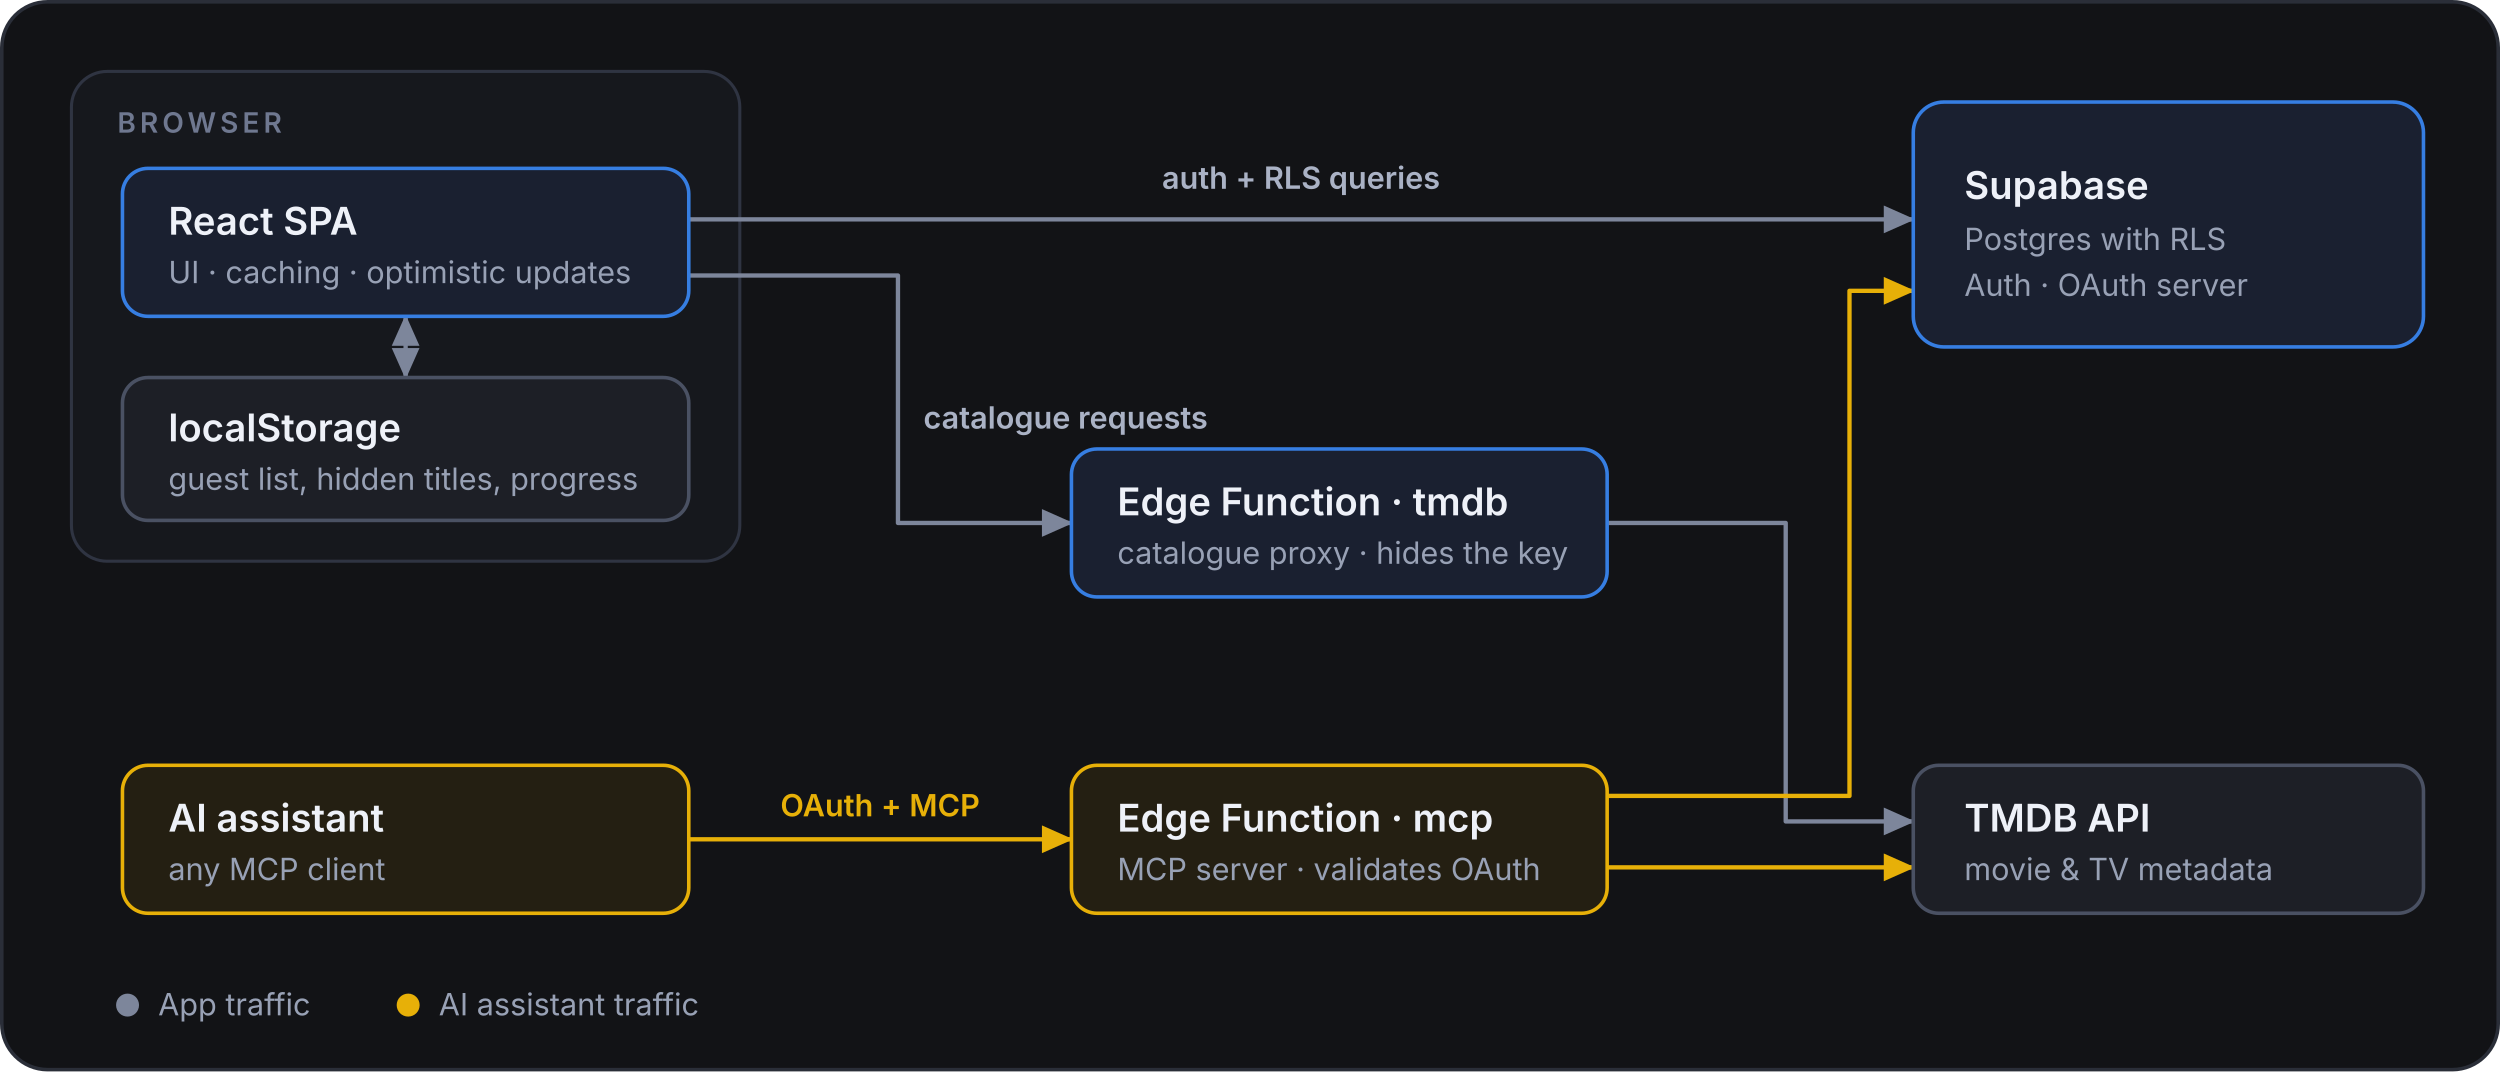
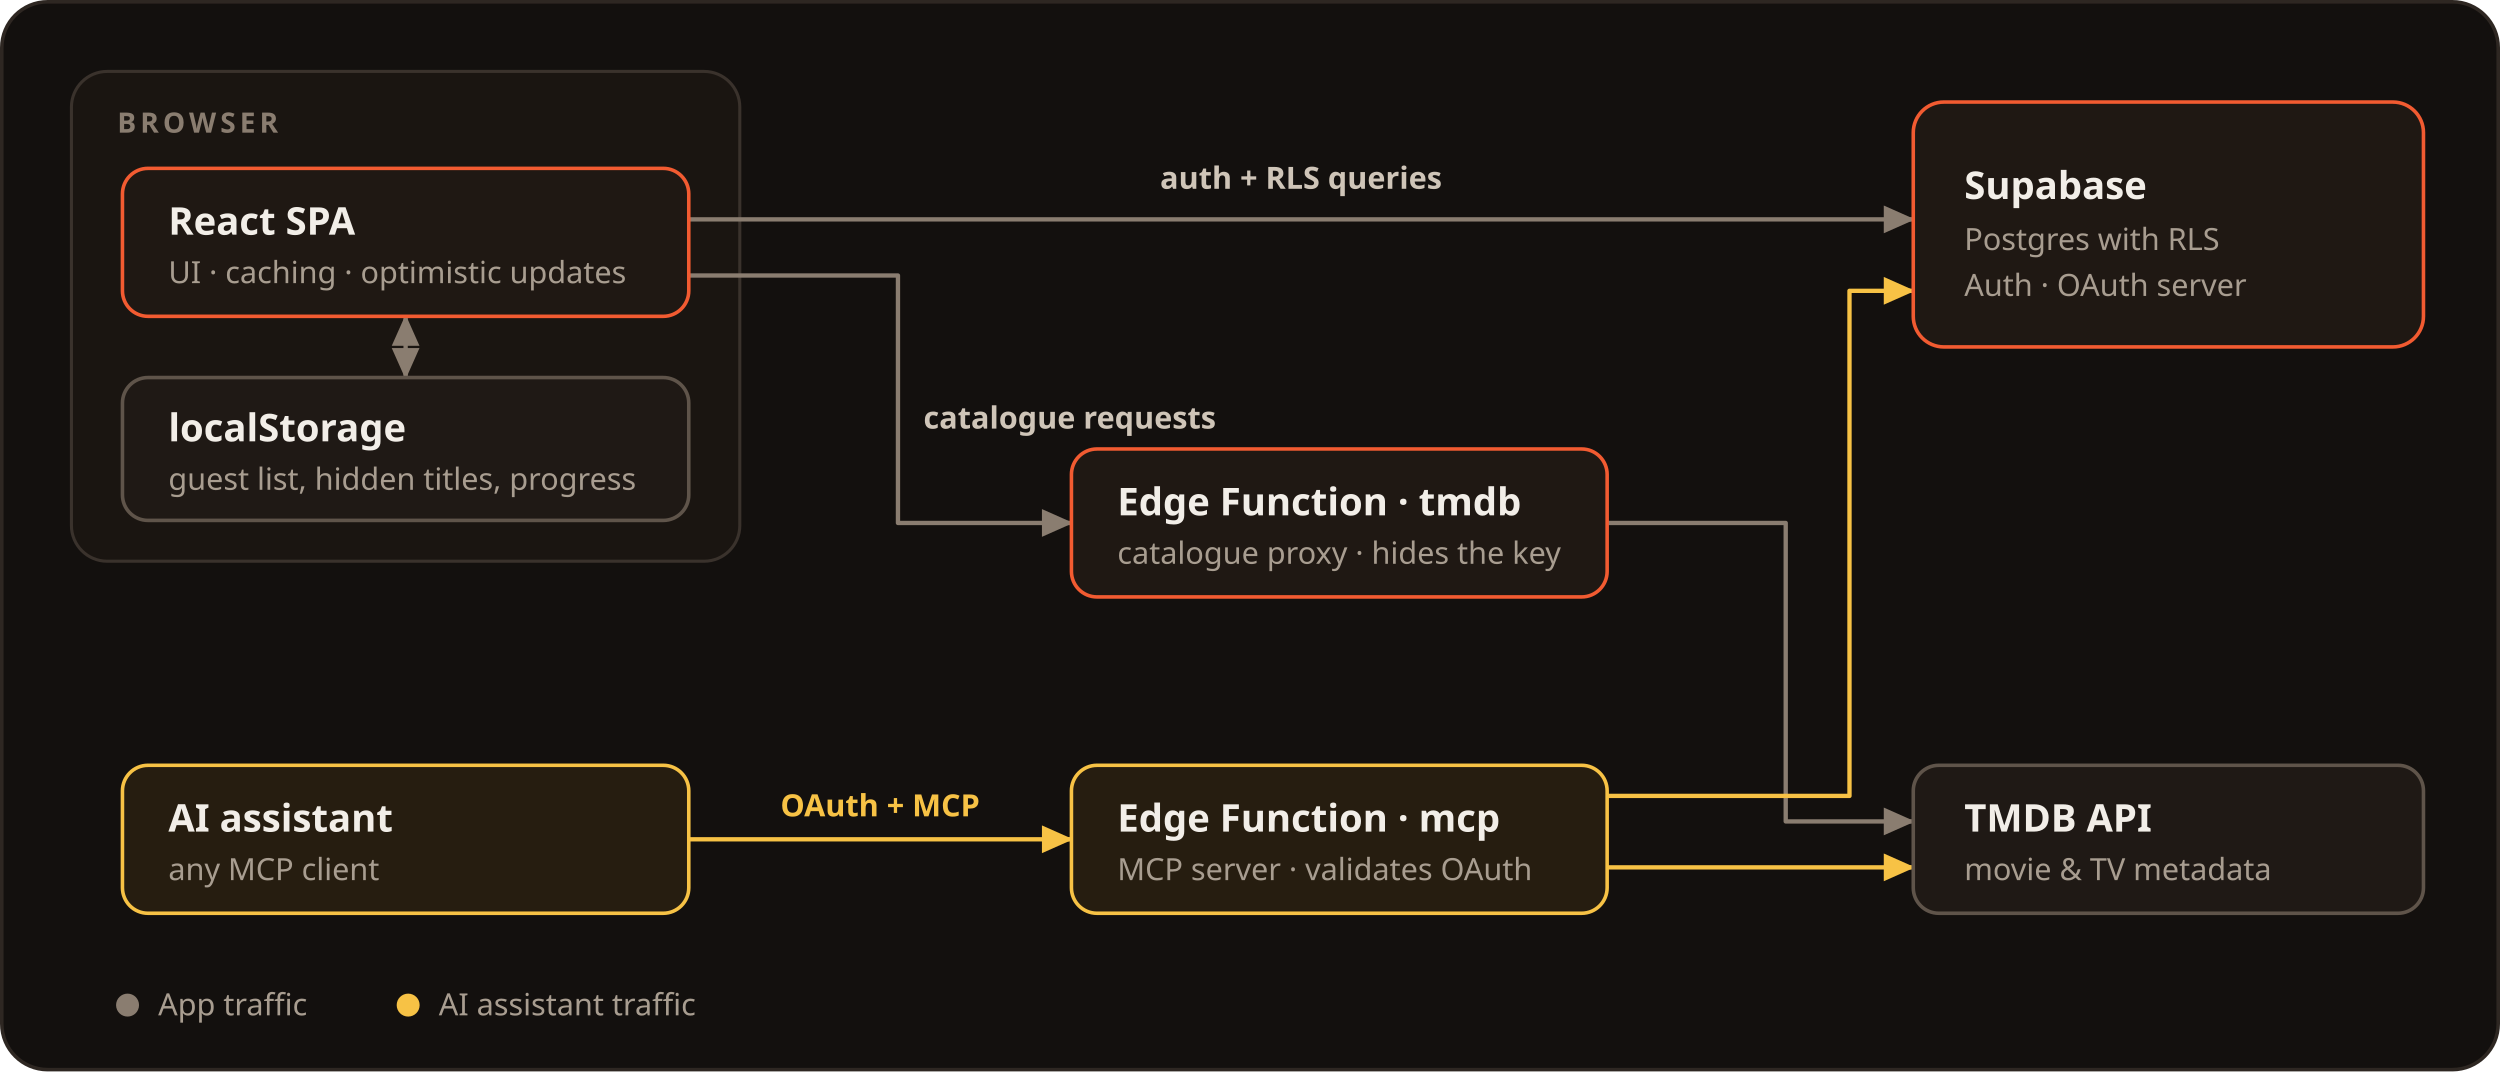
<svg xmlns="http://www.w3.org/2000/svg" width="980" height="420" viewBox="0 0 980 420">
  <style>
- svg{display:block;font-family:Inter,sans-serif}
- .t{font-size:15px;font-weight:600;fill:#eef1f8}
- .s{font-size:12px;fill:#98a1b5}
- .g{font-size:11px;font-weight:600;letter-spacing:1.6px;fill:#6f7890}
- .l{font-size:12px;font-weight:600;paint-order:stroke;stroke:#121316;stroke-width:7px;stroke-linejoin:round}
- .box{fill:#1a2030;stroke:#367EE2;stroke-width:1.4}
- .ext{fill:#1d1f26;stroke:#4a5163;stroke-width:1.4}
- .mcp{fill:#241f12;stroke:#E7B008;stroke-width:1.4}
- .e{fill:none;stroke:#7d869b;stroke-width:1.7;stroke-linejoin:round}
- .a{fill:none;stroke:#E7B008;stroke-width:1.7;stroke-linejoin:round}
+ svg{display:block;font-family:'Instrument Sans Variable','Instrument Sans',sans-serif}
+ .t{font-size:15px;font-weight:600;fill:#f2eee8}
+ .s{font-size:12px;fill:#a89d90}
+ .g{font-size:11px;font-weight:600;letter-spacing:1.6px;fill:#8a7d70}
+ .l{font-size:12px;font-weight:600;paint-order:stroke;stroke:#13100e;stroke-width:7px;stroke-linejoin:round}
+ .box{fill:#1f1813;stroke:#f25b31;stroke-width:1.4}
+ .ext{fill:#1f1915;stroke:#5f544a;stroke-width:1.4}
+ .mcp{fill:#261d10;stroke:#f7c245;stroke-width:1.4}
+ .e{fill:none;stroke:#8a7d70;stroke-width:1.7;stroke-linejoin:round}
+ .a{fill:none;stroke:#f7c245;stroke-width:1.7;stroke-linejoin:round}
</style>
  <defs>
    <marker id="mg" viewBox="0 0 10 10" refX="8.5" refY="5" markerWidth="8" markerHeight="8" orient="auto-start-reverse">
-       <path d="M0,1 L9,5 L0,9 z" fill="#7d869b" />
+       <path d="M0,1 L9,5 L0,9 z" fill="#8a7d70" />
    </marker>
    <marker id="ma" viewBox="0 0 10 10" refX="8.5" refY="5" markerWidth="8" markerHeight="8" orient="auto-start-reverse">
-       <path d="M0,1 L9,5 L0,9 z" fill="#E7B008" />
+       <path d="M0,1 L9,5 L0,9 z" fill="#f7c245" />
    </marker>
  </defs>
-   <rect x="0.7" y="0.7" width="978.6" height="418.6" rx="18" fill="#121316" stroke="#2a2e38" stroke-width="1.4" />
-   <rect x="28" y="28" width="262" height="192" rx="14" fill="#16181d" stroke="#2f3442" stroke-width="1.2" />
+   <rect x="0.7" y="0.7" width="978.6" height="418.6" rx="18" fill="#13100e" stroke="#2e2722" stroke-width="1.4" />
+   <rect x="28" y="28" width="262" height="192" rx="14" fill="#1a1511" stroke="#3a322c" stroke-width="1.2" />
  <text class="g" x="46" y="52">BROWSER</text>
  <path class="e" d="M270,86 H750" marker-end="url(#mg)" />
  <path class="e" d="M270,108 H352 V205 H420" marker-end="url(#mg)" />
  <path class="e" d="M630,205 H700 V322 H750" marker-end="url(#mg)" />
  <path class="e" d="M159,124 V148" marker-start="url(#mg)" marker-end="url(#mg)" />
  <path class="a" d="M270,329 H420" marker-end="url(#ma)" />
  <path class="a" d="M630,340 H750" marker-end="url(#ma)" />
  <path class="a" d="M630,312 H725 V114 H750" marker-end="url(#ma)" />
-   <text class="l" fill="#aab2c5" x="510" y="74" text-anchor="middle">auth + RLS queries</text>
-   <text class="l" fill="#aab2c5" x="362" y="168">catalogue requests</text>
-   <text class="l" fill="#E7B008" x="345" y="320" text-anchor="middle">OAuth + MCP</text>
+   <text class="l" fill="#cfc5b8" x="510" y="74" text-anchor="middle">auth + RLS queries</text>
+   <text class="l" fill="#cfc5b8" x="362" y="168">catalogue requests</text>
+   <text class="l" fill="#f7c245" x="345" y="320" text-anchor="middle">OAuth + MCP</text>
  <rect class="box" x="48" y="66" width="222" height="58" rx="10" />
  <text class="t" x="66" y="92">React SPA</text>
  <text class="s" x="66" y="111">UI · caching · optimistic updates</text>
  <rect class="ext" x="48" y="148" width="222" height="56" rx="10" />
  <text class="t" x="66" y="173">localStorage</text>
  <text class="s" x="66" y="192">guest list, hidden titles, progress</text>
  <rect class="box" x="420" y="176" width="210" height="58" rx="10" />
  <text class="t" x="438" y="202">Edge Function · tmdb</text>
  <text class="s" x="438" y="221">catalogue proxy · hides the key</text>
  <rect class="mcp" x="420" y="300" width="210" height="58" rx="10" />
  <text class="t" x="438" y="326">Edge Function · mcp</text>
  <text class="s" x="438" y="345">MCP server · validates OAuth</text>
  <rect class="box" x="750" y="40" width="200" height="96" rx="12" />
  <text class="t" x="770" y="78">Supabase</text>
  <text class="s" x="770" y="98">Postgres with RLS</text>
  <text class="s" x="770" y="116">Auth · OAuth server</text>
  <rect class="ext" x="750" y="300" width="200" height="58" rx="10" />
  <text class="t" x="770" y="326">TMDB API</text>
  <text class="s" x="770" y="345">movie &amp; TV metadata</text>
  <rect class="mcp" x="48" y="300" width="222" height="58" rx="10" />
  <text class="t" x="66" y="326">AI assistant</text>
  <text class="s" x="66" y="345">any MCP client</text>
-   <circle cx="50" cy="394" r="4.5" fill="#7d869b" />
+   <circle cx="50" cy="394" r="4.5" fill="#8a7d70" />
  <text class="s" x="62" y="398">App traffic</text>
-   <circle cx="160" cy="394" r="4.5" fill="#E7B008" />
+   <circle cx="160" cy="394" r="4.5" fill="#f7c245" />
  <text class="s" x="172" y="398">AI assistant traffic</text>
</svg>
